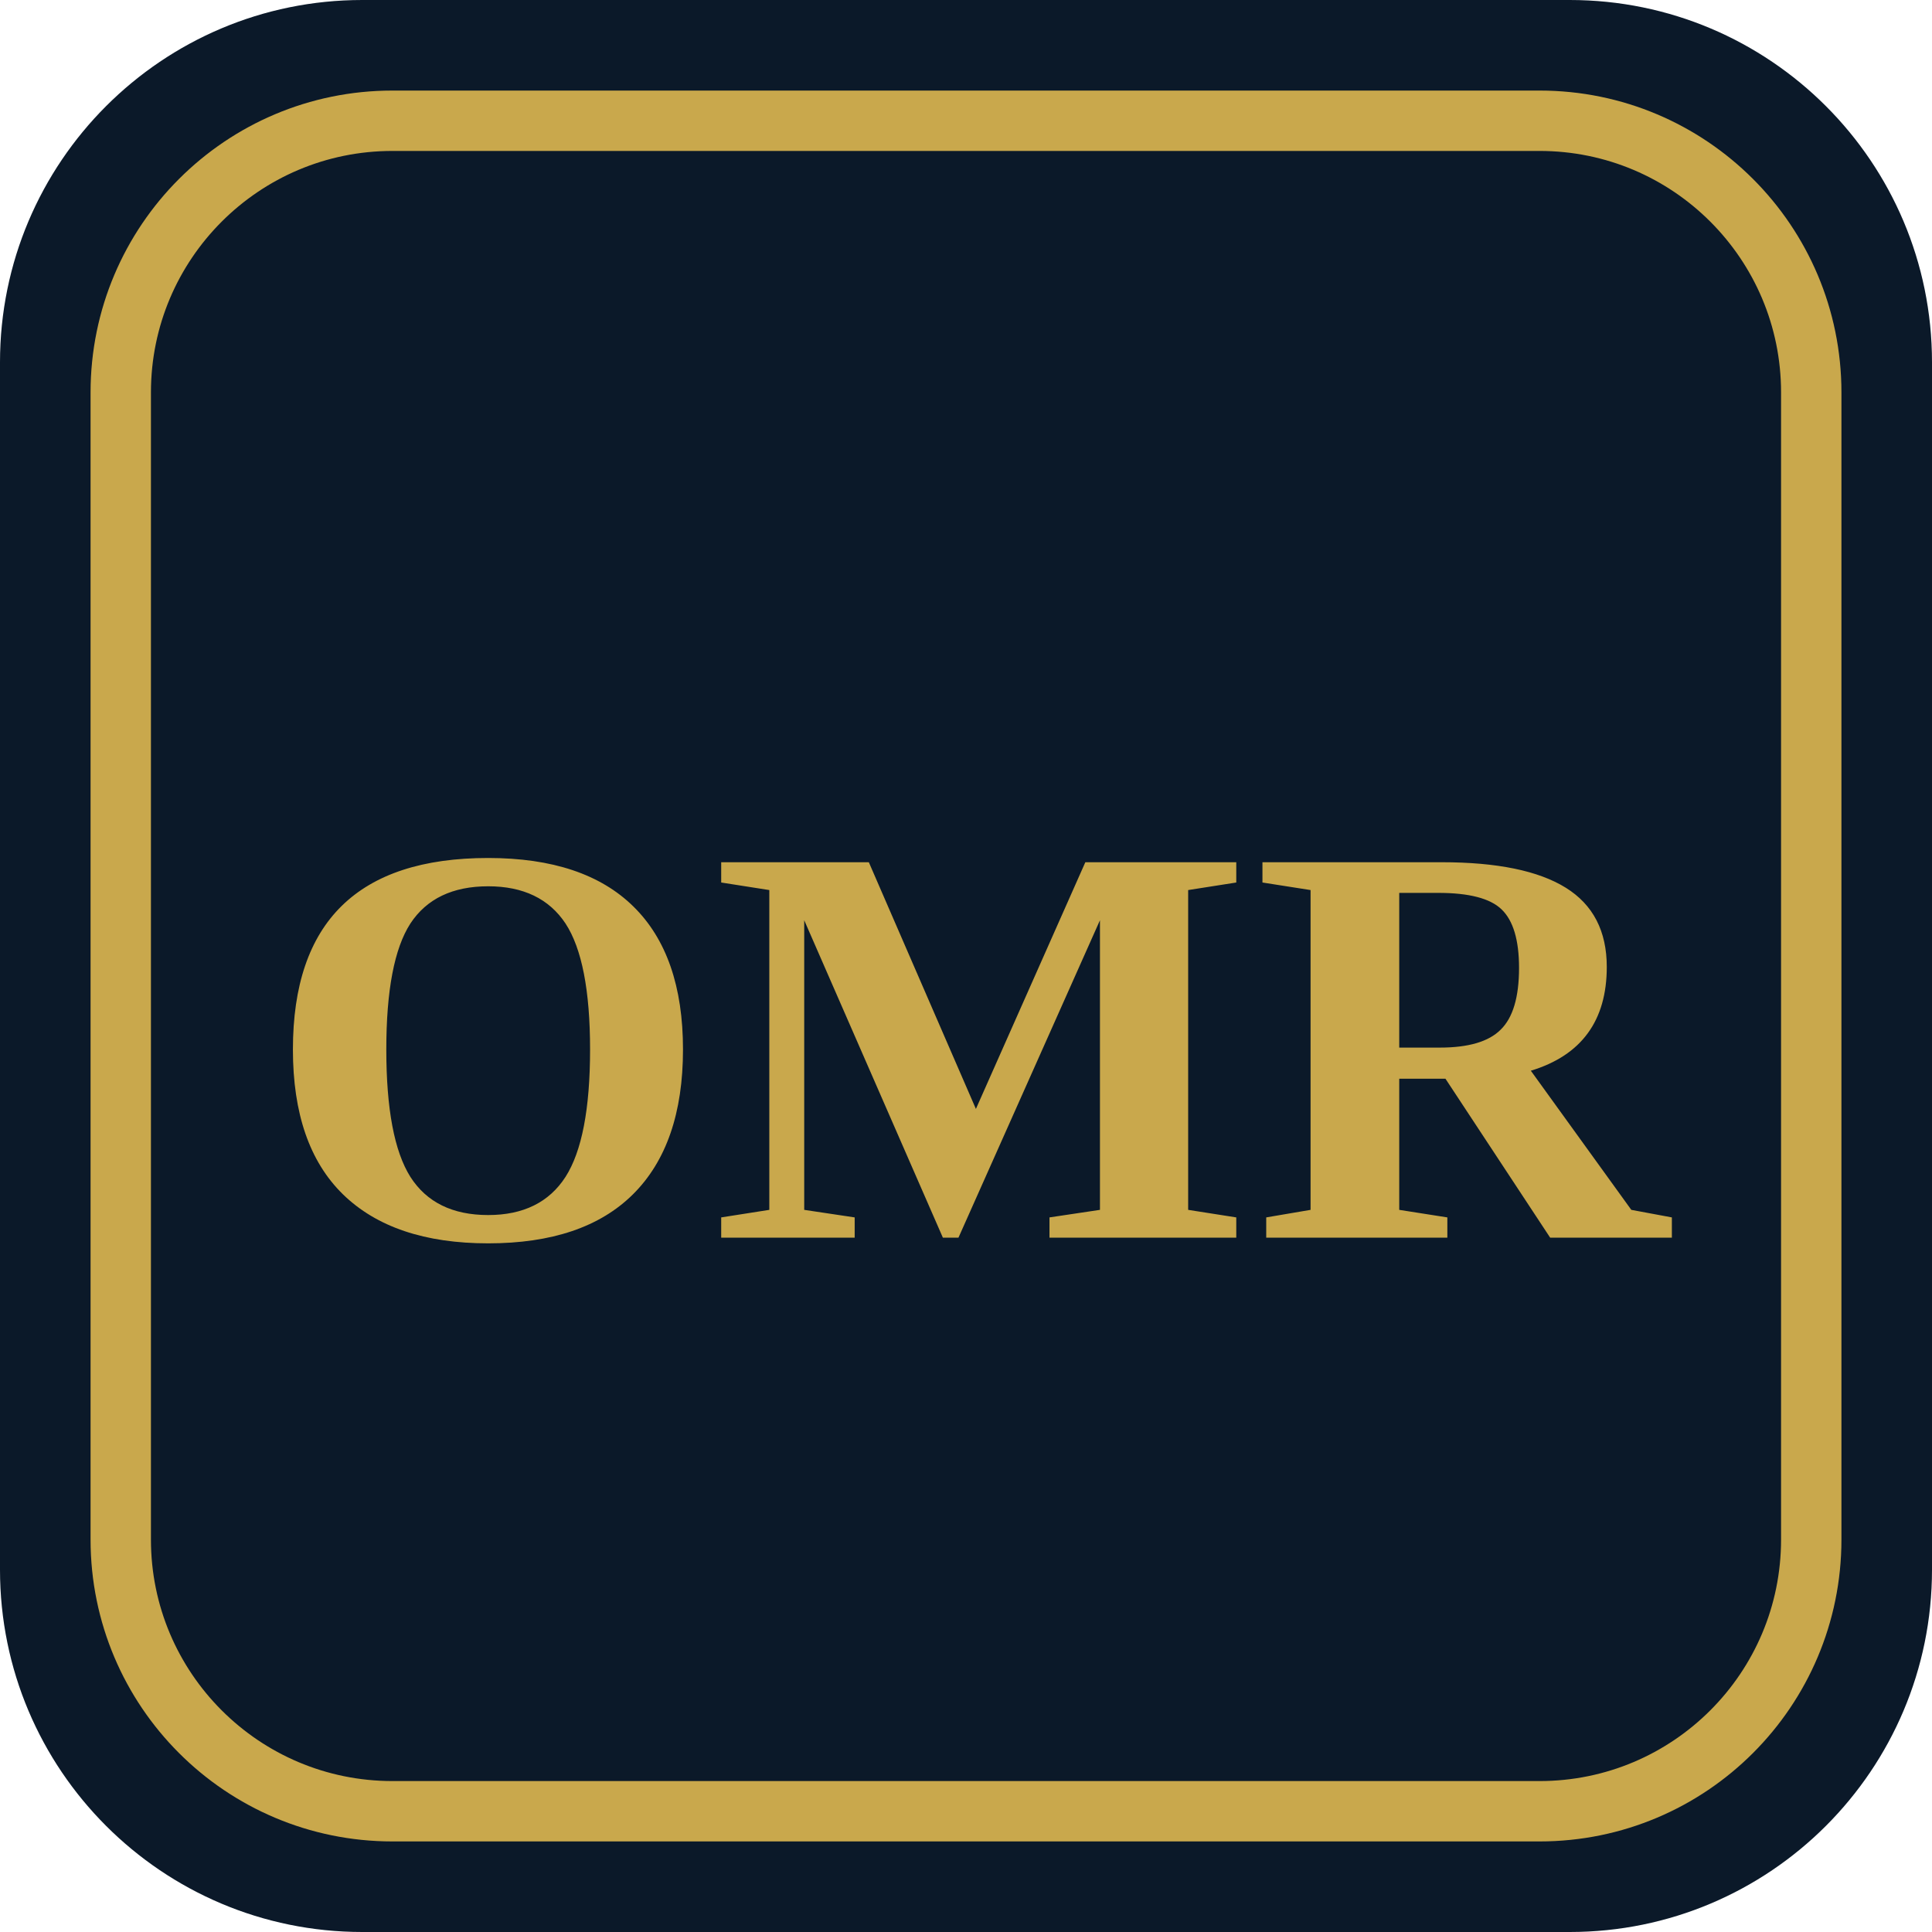
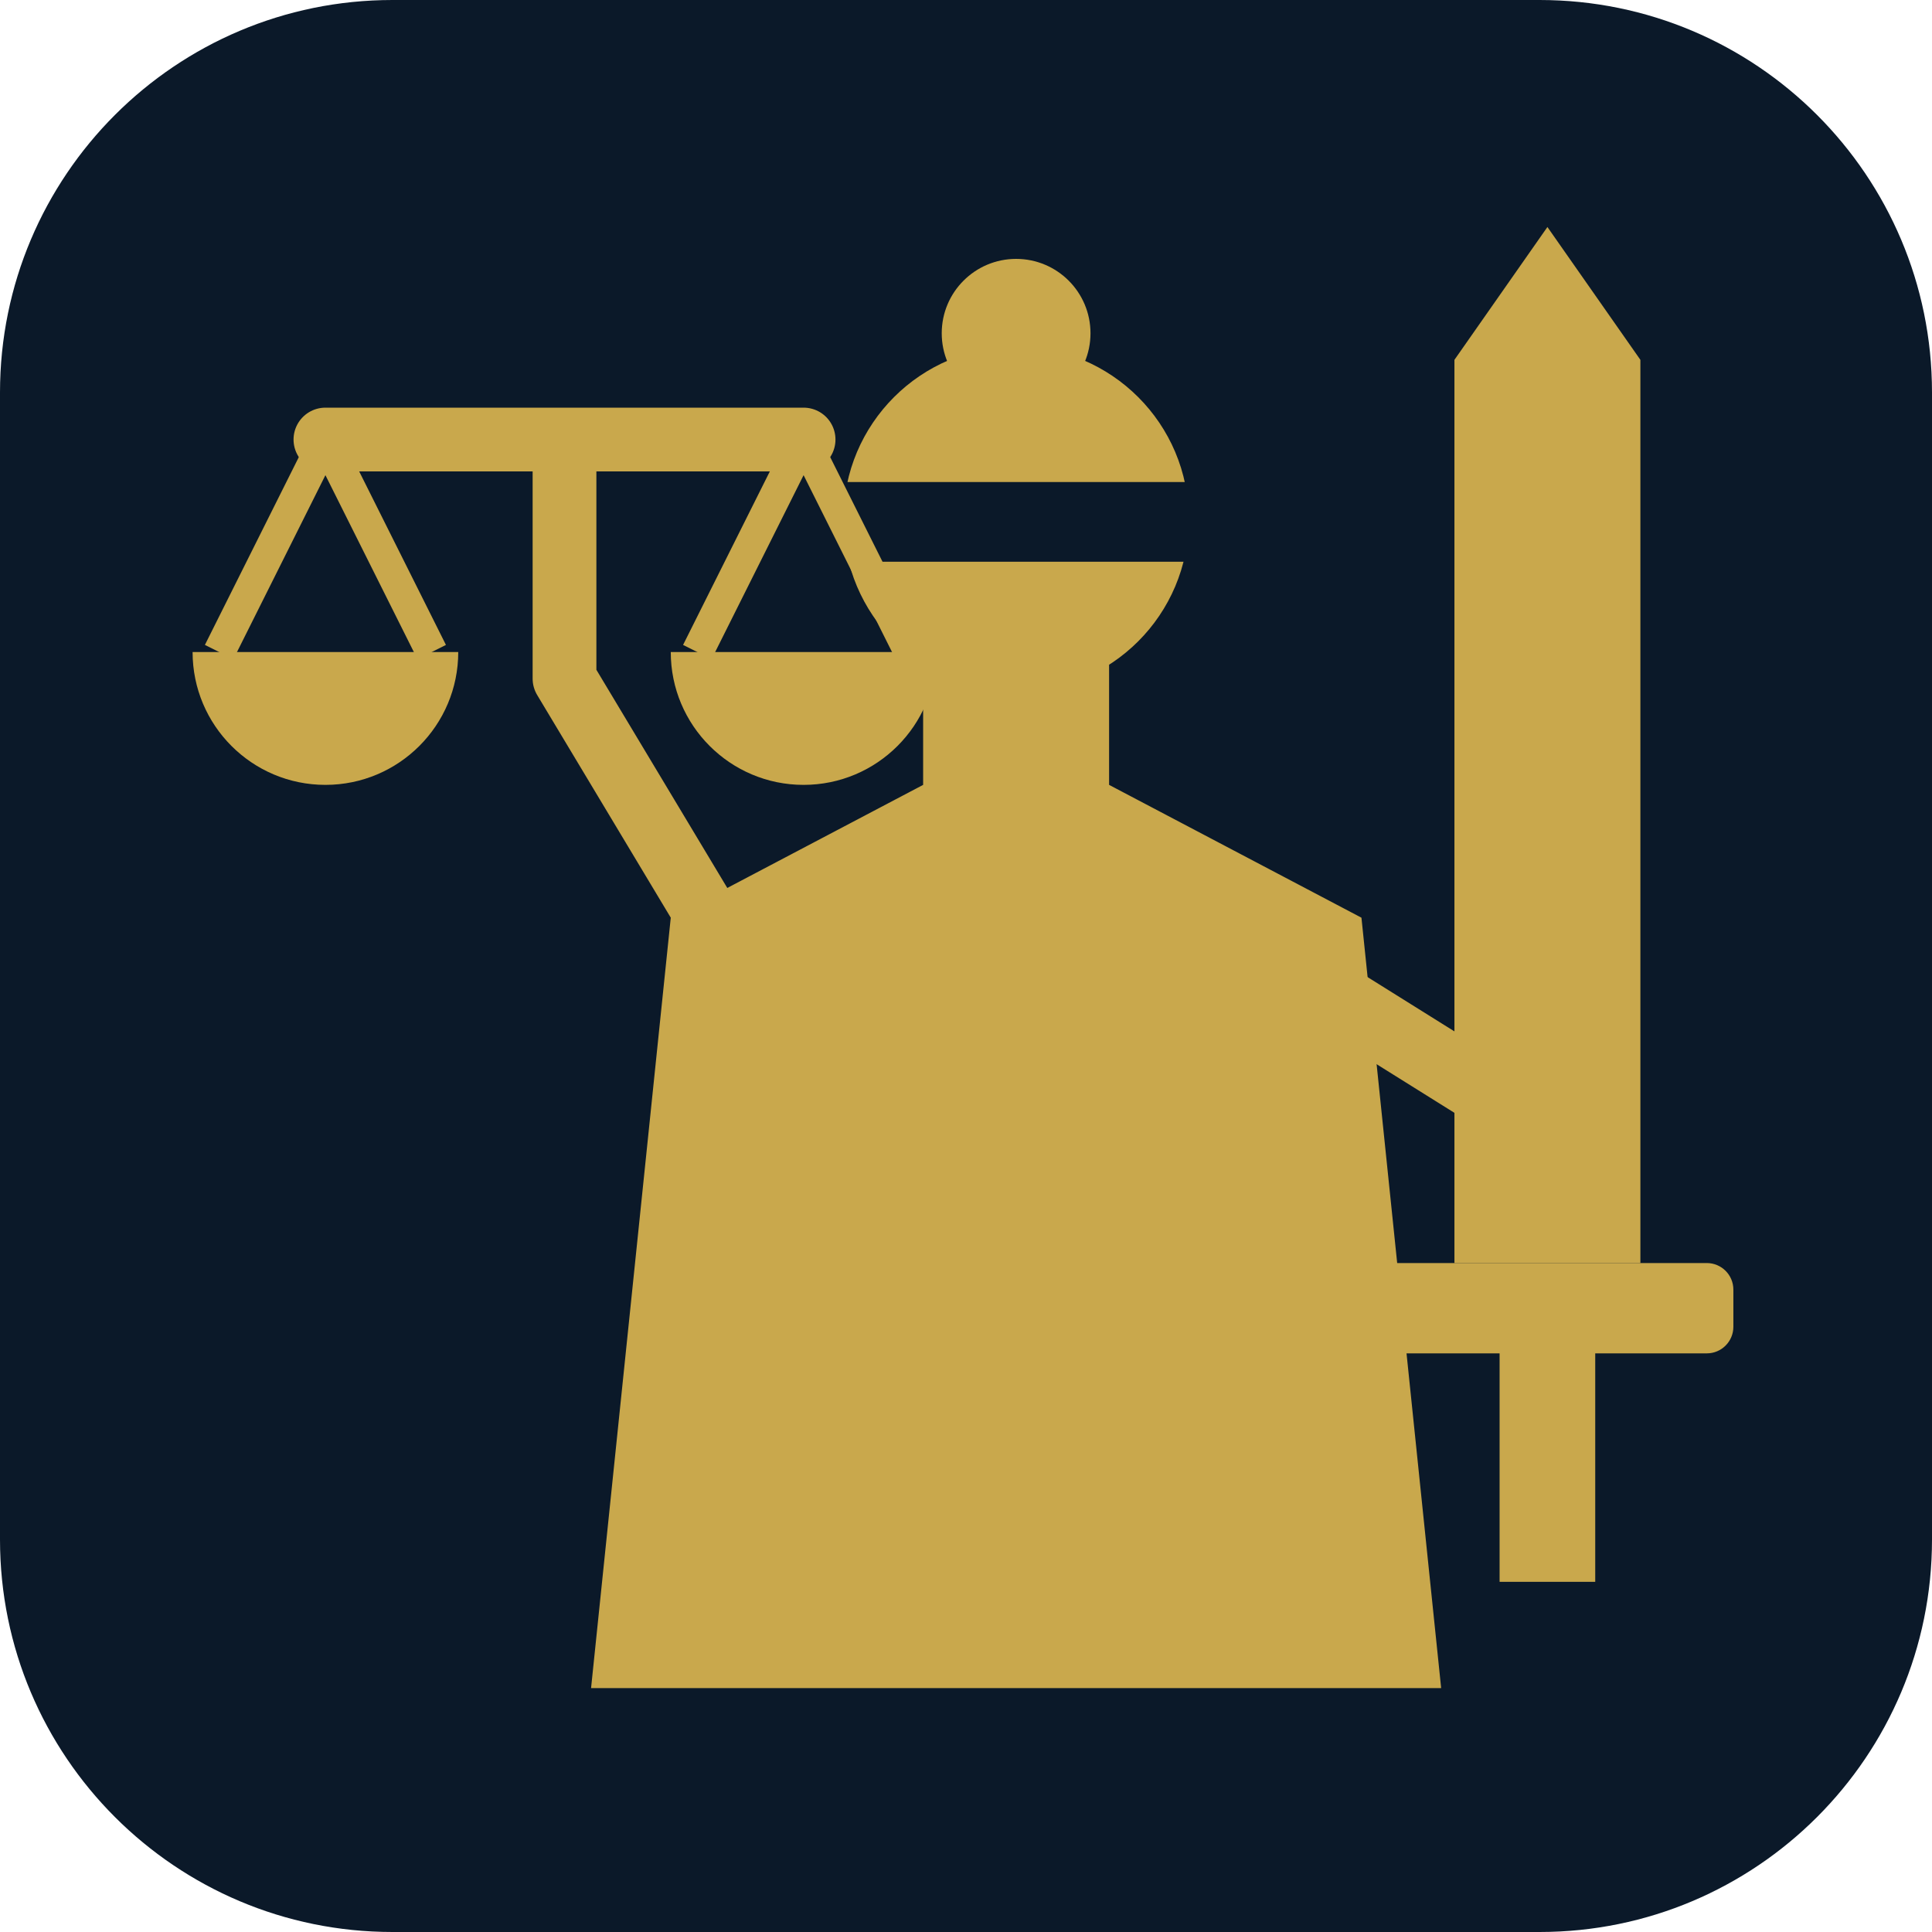
<svg xmlns="http://www.w3.org/2000/svg" viewBox="0 0 64 64">
-   <rect width="64" height="64" rx="12" fill="#0B1929" />
-   <rect x="4" y="4" width="56" height="56" rx="9" fill="none" stroke="#C9A84C" stroke-width="2" />
-   <text x="32" y="41" text-anchor="middle" font-family="Georgia,'Times New Roman',serif" font-weight="700" font-size="19" fill="#C9A84C">OMR</text>
+   <rect width="64" height="64" rx="13" fill="#0B1929" />
+   <g fill="#C9A84C" stroke="#C9A84C" transform="translate(5.5 4) scale(.88)">
+     <circle cx="32" cy="15" r="6.5" stroke="none" />
+     <circle cx="32" cy="8" r="2.8" stroke="none" />
+     <rect x="25" y="13.6" width="14" height="3" fill="#0B1929" stroke="none" />
+     <path d="M28.5 20h7v5l9.5 5 3 29H16l3-29 9.5-5z" stroke="none" />
+     <path d="M6 12h18M15 12v9M21 31l-6-10" stroke-width="2.4" fill="none" stroke-linecap="round" stroke-linejoin="round" />
+     <path d="M6 12l-4 8M6 12l4 8M24 12l-4 8M24 12l4 8" stroke-width="1.2" fill="none" />
+     <path d="M1 20h10a5 5 0 0 1-10 0zM19 20h10a5 5 0 0 1-10 0z" stroke="none" />
+     <path d="M52 4l3.5 5v34h-7V9z" stroke="none" />
+     <rect x="45" y="43" width="14" height="3.4" rx="1" stroke="none" />
+     <rect x="50.2" y="46" width="3.6" height="9" stroke="none" />
+     <path d="M44 33l8 5" stroke-width="2.6" fill="none" stroke-linecap="round" />
+   </g>
</svg>
